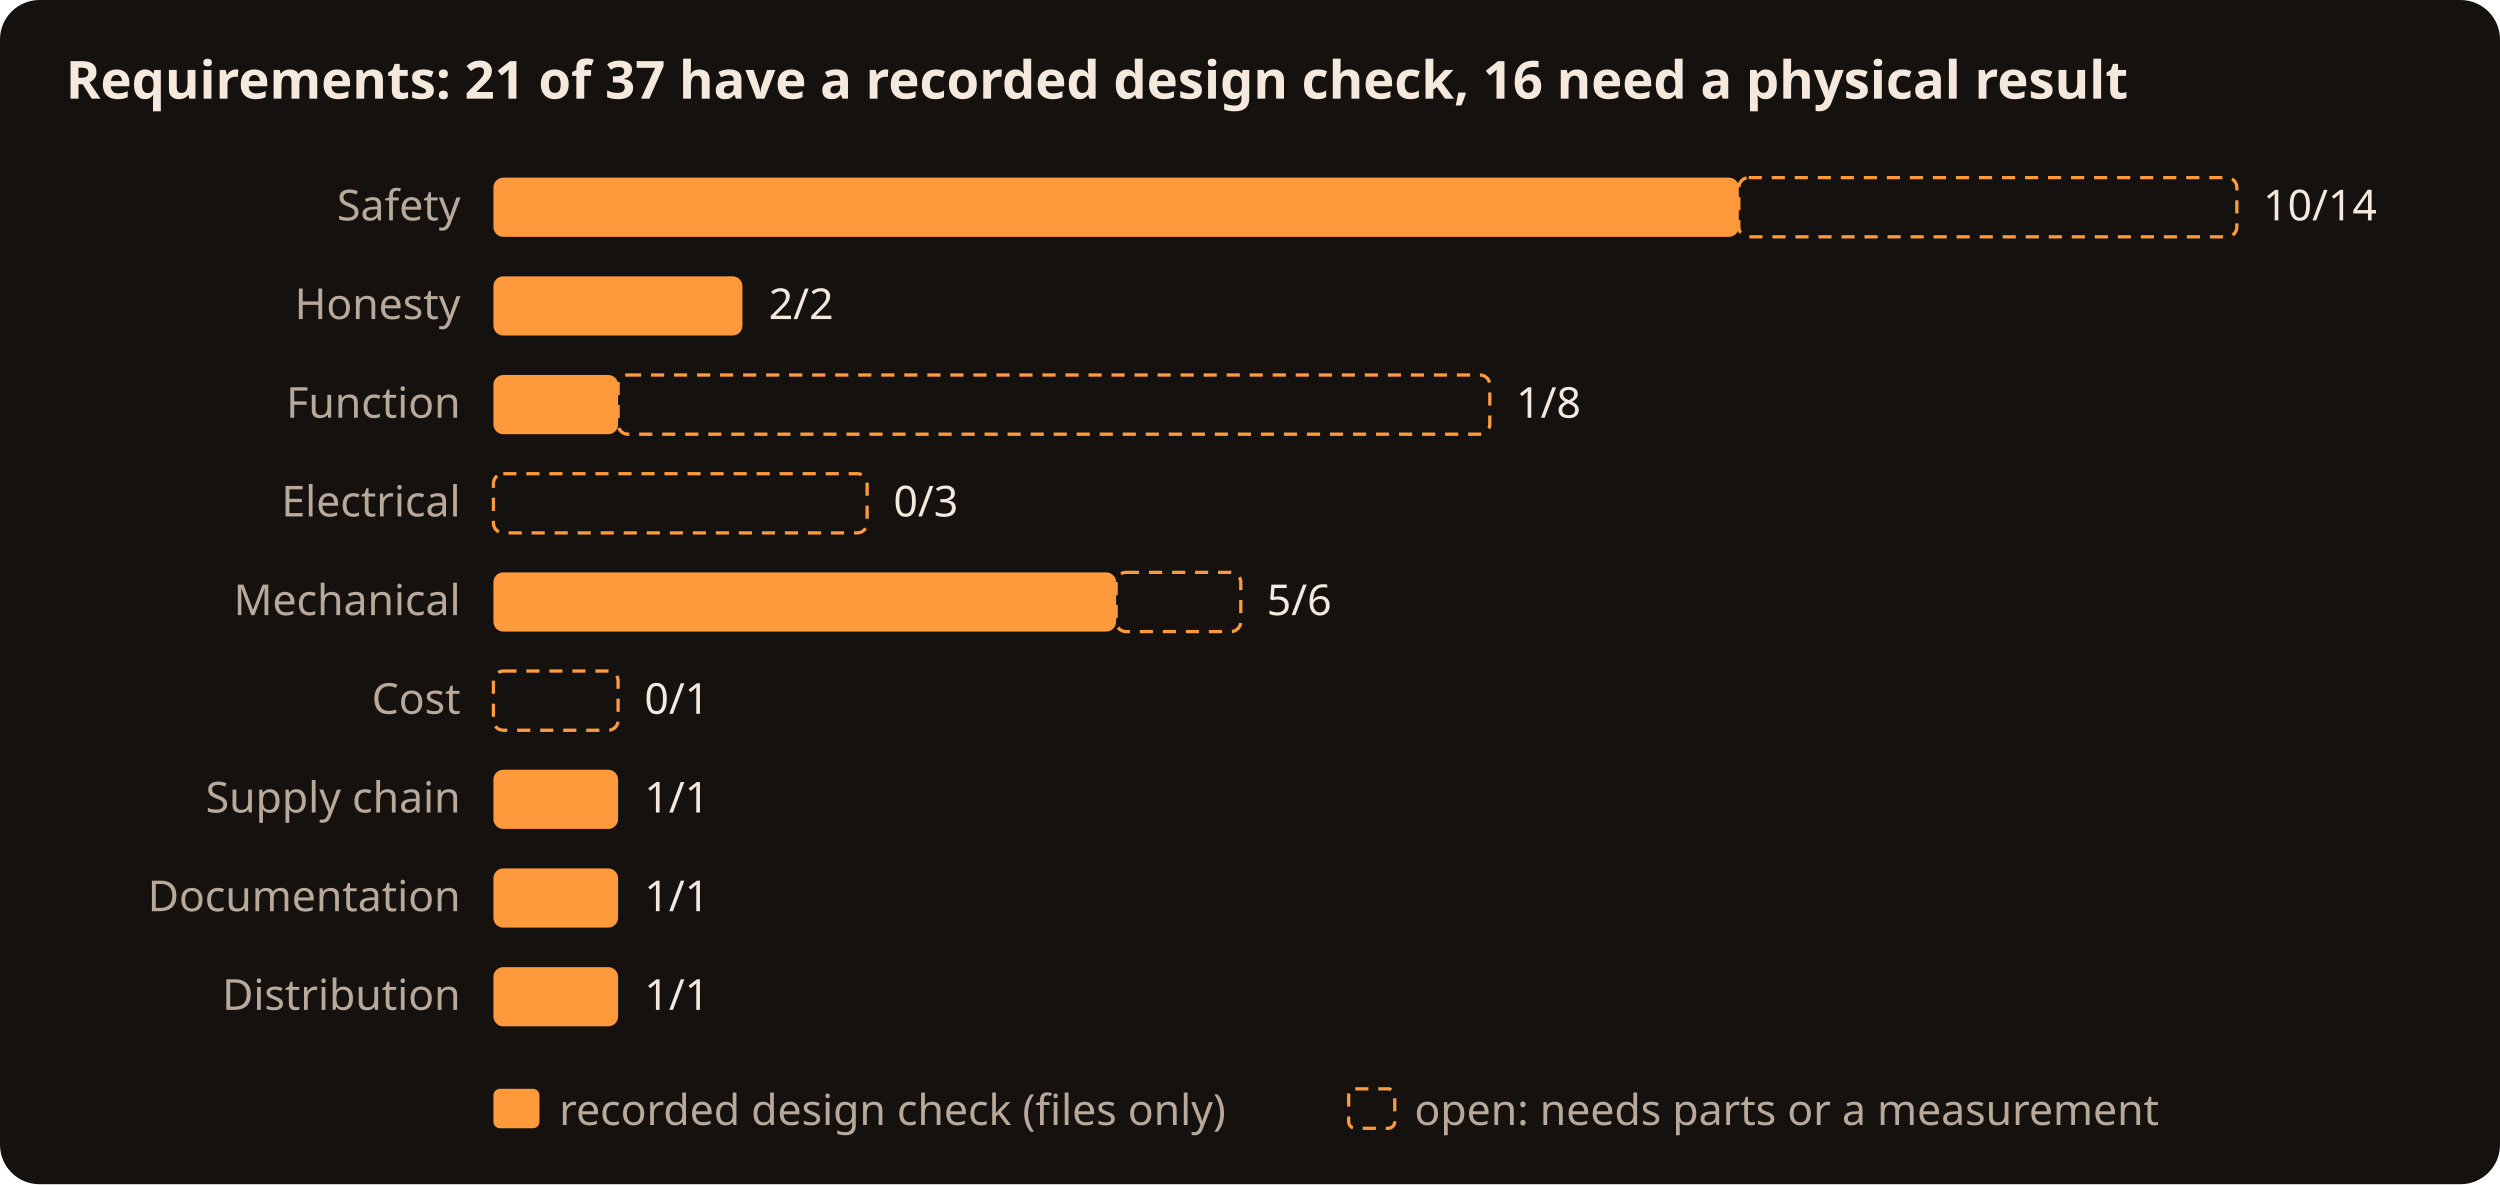
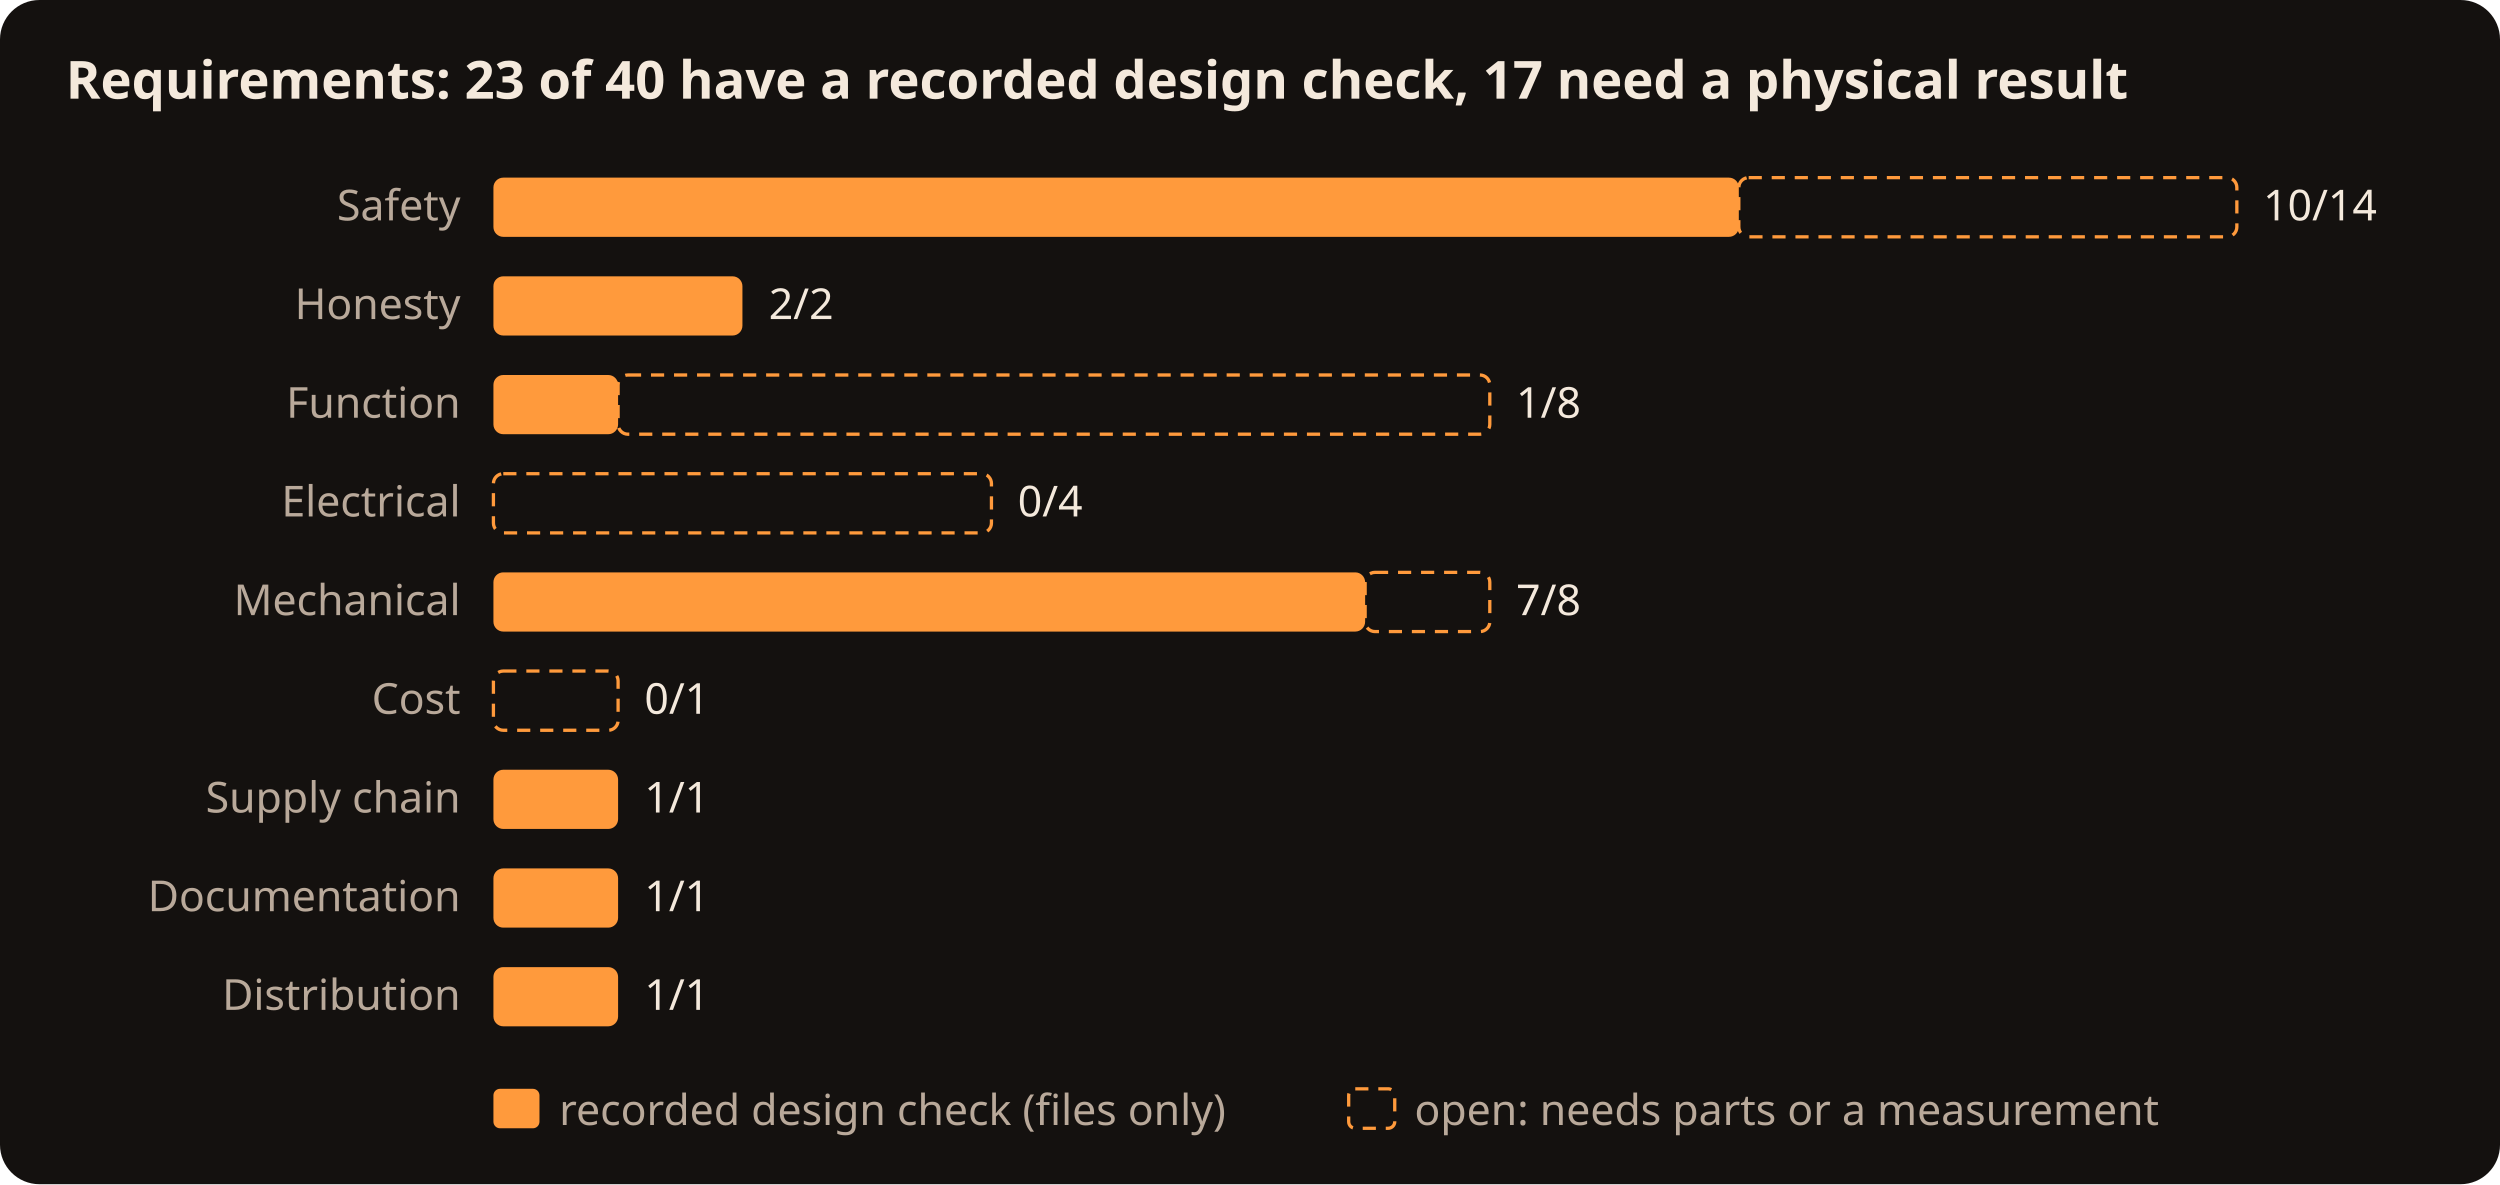
<svg xmlns="http://www.w3.org/2000/svg" viewBox="0 0 760 360" font-family="system-ui,sans-serif" font-size="13">
  <rect width="100%" height="100%" rx="12" fill="#14110f" />
-   <text x="20" y="30" fill="#f4e9dc" font-size="16" font-weight="600">Requirements: 21 of 37 have a recorded design check, 16 need a physical result</text>
+   <text x="20" y="30" fill="#f4e9dc" font-size="16" font-weight="600">Requirements: 23 of 40 have a recorded design check, 17 need a physical result</text>
  <text x="140" y="67" fill="#b9a99a" text-anchor="end">Safety</text>
  <rect x="150" y="54" width="378.6" height="18" rx="3" fill="#ff9a3c" />
  <rect x="528.6" y="54" width="151.4" height="18" rx="3" fill="none" stroke="#ff9a3c" stroke-dasharray="4 3" />
  <text x="688.0" y="67" fill="#f4e9dc">10/14</text>
  <text x="140" y="97" fill="#b9a99a" text-anchor="end">Honesty</text>
  <rect x="150" y="84" width="75.7" height="18" rx="3" fill="#ff9a3c" />
  <rect x="225.7" y="84" width="0.0" height="18" rx="3" fill="none" stroke="#ff9a3c" stroke-dasharray="4 3" />
  <text x="233.7" y="97" fill="#f4e9dc">2/2</text>
  <text x="140" y="127" fill="#b9a99a" text-anchor="end">Function</text>
  <rect x="150" y="114" width="37.9" height="18" rx="3" fill="#ff9a3c" />
  <rect x="187.9" y="114" width="265.0" height="18" rx="3" fill="none" stroke="#ff9a3c" stroke-dasharray="4 3" />
  <text x="460.9" y="127" fill="#f4e9dc">1/8</text>
  <text x="140" y="157" fill="#b9a99a" text-anchor="end">Electrical</text>
  <rect x="150" y="144" width="0.0" height="18" rx="3" fill="#ff9a3c" />
-   <rect x="150.0" y="144" width="113.6" height="18" rx="3" fill="none" stroke="#ff9a3c" stroke-dasharray="4 3" />
-   <text x="271.6" y="157" fill="#f4e9dc">0/3</text>
+   <rect x="150.0" y="144" width="151.4" height="18" rx="3" fill="none" stroke="#ff9a3c" stroke-dasharray="4 3" />
+   <text x="309.4" y="157" fill="#f4e9dc">0/4</text>
  <text x="140" y="187" fill="#b9a99a" text-anchor="end">Mechanical</text>
-   <rect x="150" y="174" width="189.3" height="18" rx="3" fill="#ff9a3c" />
-   <rect x="339.3" y="174" width="37.9" height="18" rx="3" fill="none" stroke="#ff9a3c" stroke-dasharray="4 3" />
-   <text x="385.1" y="187" fill="#f4e9dc">5/6</text>
+   <rect x="150" y="174" width="265.0" height="18" rx="3" fill="#ff9a3c" />
+   <rect x="415.0" y="174" width="37.9" height="18" rx="3" fill="none" stroke="#ff9a3c" stroke-dasharray="4 3" />
+   <text x="460.9" y="187" fill="#f4e9dc">7/8</text>
  <text x="140" y="217" fill="#b9a99a" text-anchor="end">Cost</text>
  <rect x="150" y="204" width="0.0" height="18" rx="3" fill="#ff9a3c" />
  <rect x="150.0" y="204" width="37.9" height="18" rx="3" fill="none" stroke="#ff9a3c" stroke-dasharray="4 3" />
  <text x="195.9" y="217" fill="#f4e9dc">0/1</text>
  <text x="140" y="247" fill="#b9a99a" text-anchor="end">Supply chain</text>
  <rect x="150" y="234" width="37.9" height="18" rx="3" fill="#ff9a3c" />
  <rect x="187.9" y="234" width="0.0" height="18" rx="3" fill="none" stroke="#ff9a3c" stroke-dasharray="4 3" />
  <text x="195.9" y="247" fill="#f4e9dc">1/1</text>
  <text x="140" y="277" fill="#b9a99a" text-anchor="end">Documentation</text>
  <rect x="150" y="264" width="37.9" height="18" rx="3" fill="#ff9a3c" />
  <rect x="187.9" y="264" width="0.0" height="18" rx="3" fill="none" stroke="#ff9a3c" stroke-dasharray="4 3" />
  <text x="195.9" y="277" fill="#f4e9dc">1/1</text>
  <text x="140" y="307" fill="#b9a99a" text-anchor="end">Distribution</text>
  <rect x="150" y="294" width="37.9" height="18" rx="3" fill="#ff9a3c" />
  <rect x="187.9" y="294" width="0.0" height="18" rx="3" fill="none" stroke="#ff9a3c" stroke-dasharray="4 3" />
  <text x="195.9" y="307" fill="#f4e9dc">1/1</text>
  <rect x="150" y="331" width="14" height="12" rx="2" fill="#ff9a3c" />
  <text x="170" y="342" fill="#b9a99a">recorded design check (files only)</text>
  <rect x="410" y="331" width="14" height="12" rx="2" fill="none" stroke="#ff9a3c" stroke-dasharray="4 3" />
  <text x="430" y="342" fill="#b9a99a">open: needs parts or a measurement</text>
</svg>
